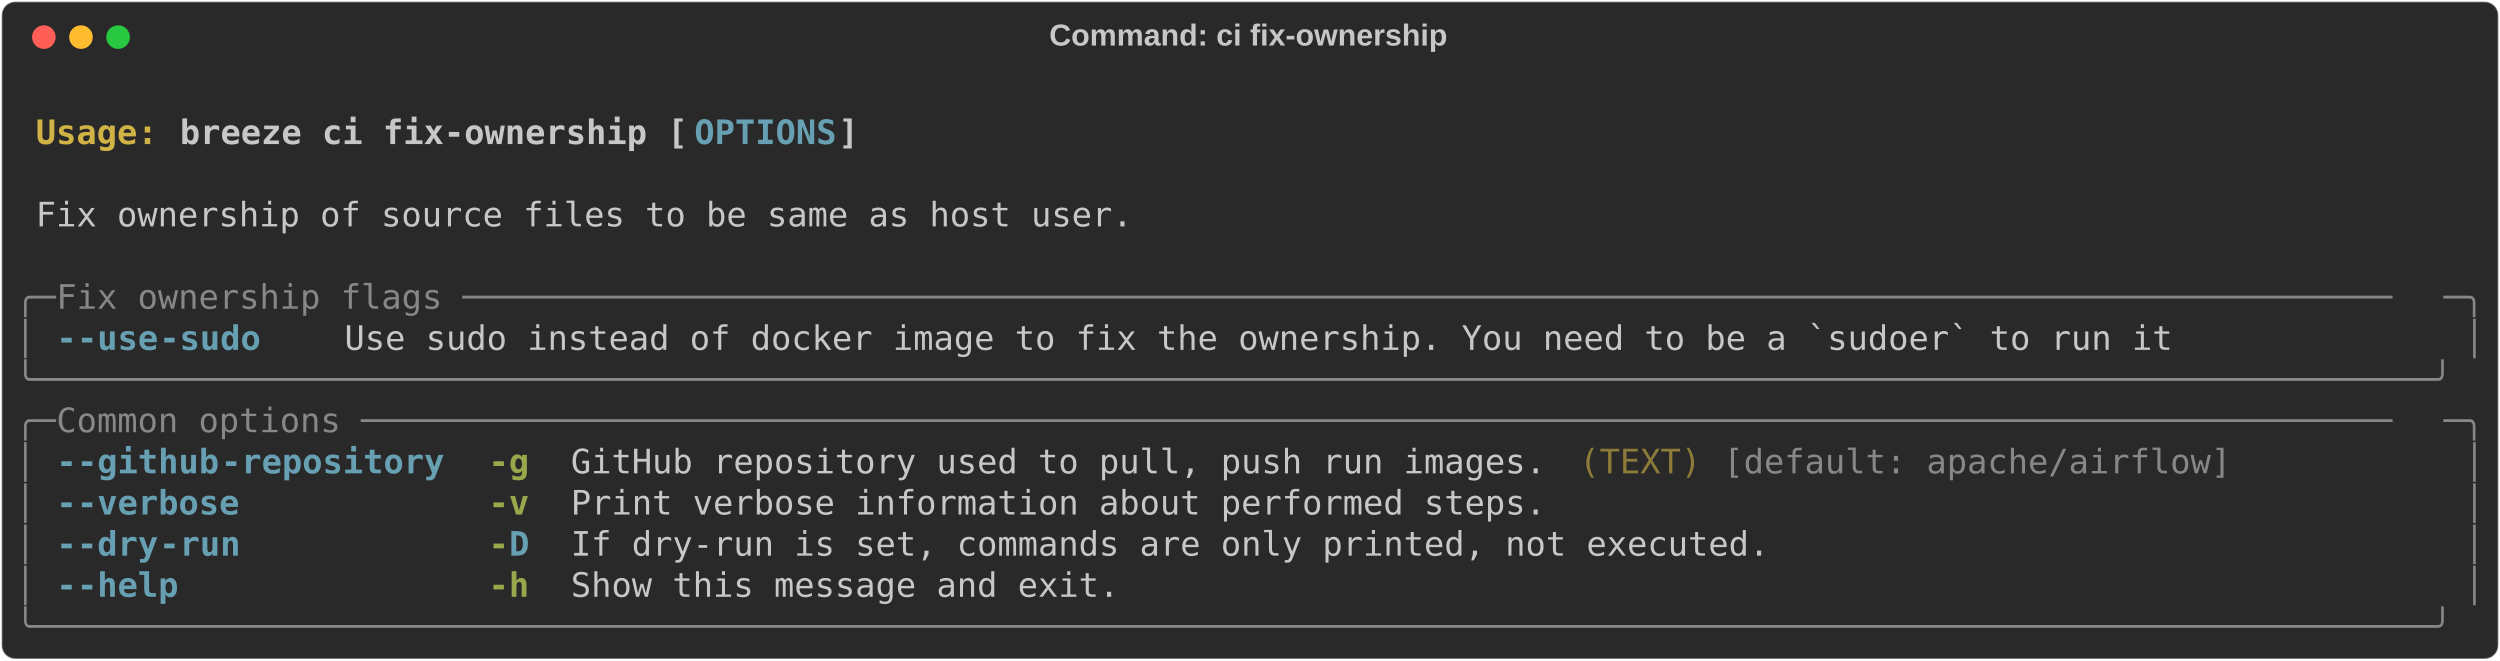
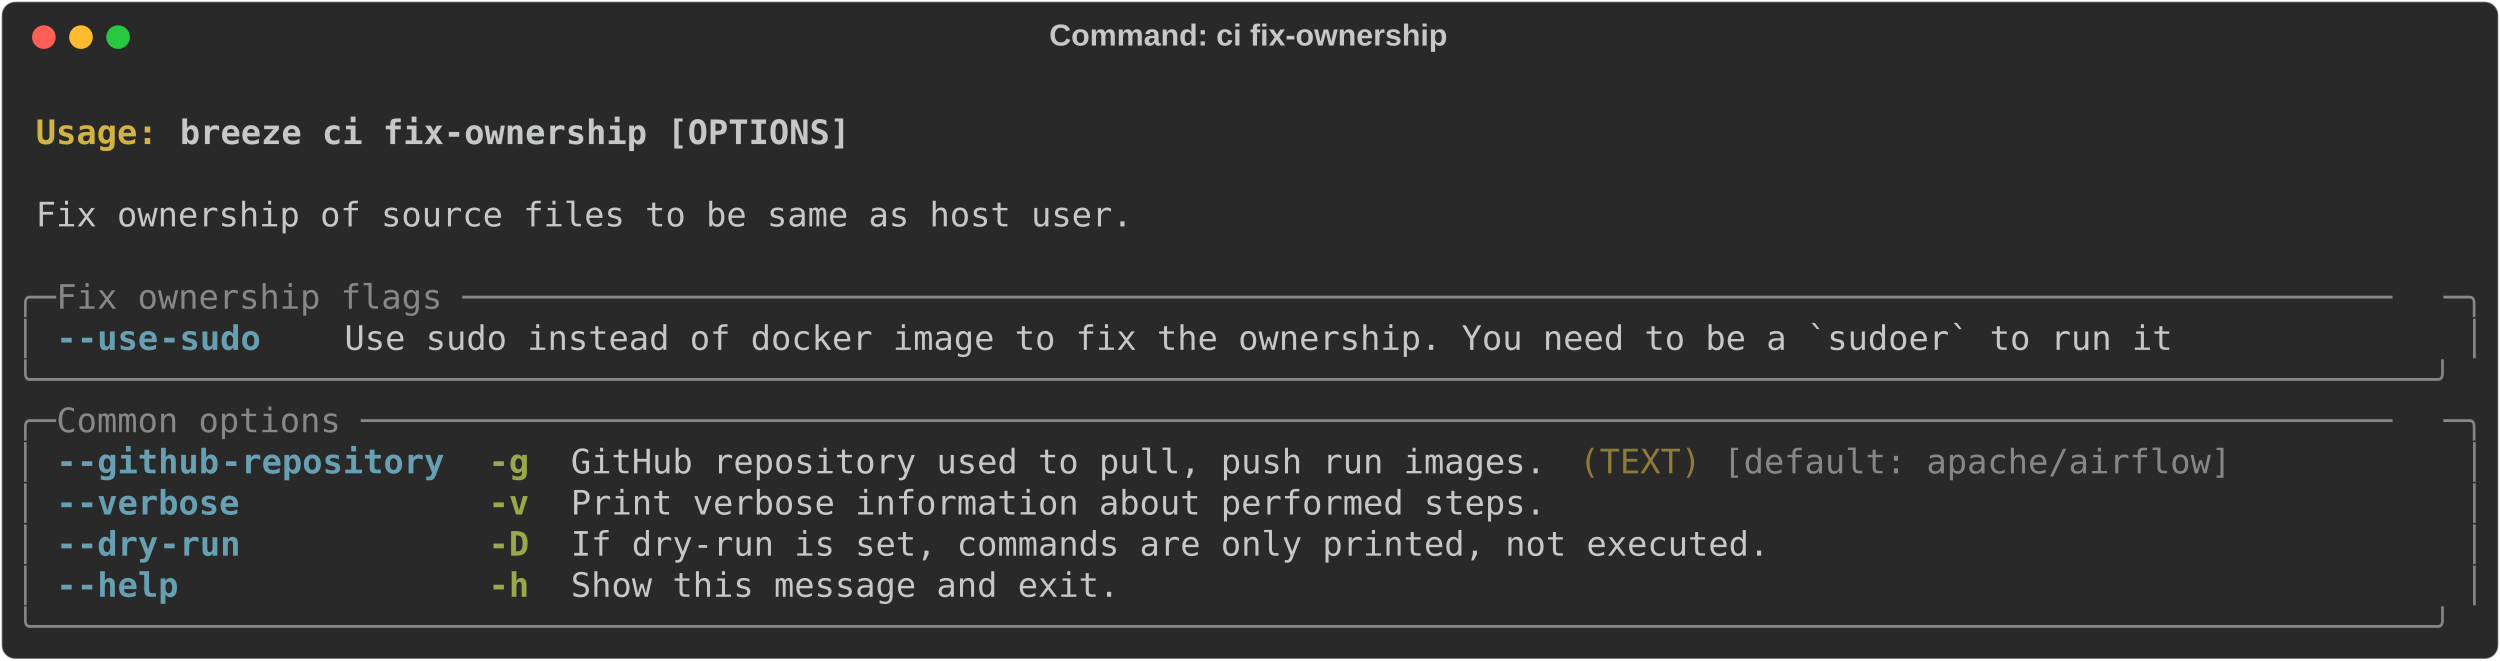
<svg xmlns="http://www.w3.org/2000/svg" class="rich-terminal" viewBox="0 0 1482 391.6">
  <style>

    @font-face {
        font-family: "Fira Code";
        src: local("FiraCode-Regular"),
                url("https://cdnjs.cloudflare.com/ajax/libs/firacode/6.2.0/woff2/FiraCode-Regular.woff2") format("woff2"),
                url("https://cdnjs.cloudflare.com/ajax/libs/firacode/6.2.0/woff/FiraCode-Regular.woff") format("woff");
        font-style: normal;
        font-weight: 400;
    }
    @font-face {
        font-family: "Fira Code";
        src: local("FiraCode-Bold"),
                url("https://cdnjs.cloudflare.com/ajax/libs/firacode/6.2.0/woff2/FiraCode-Bold.woff2") format("woff2"),
                url("https://cdnjs.cloudflare.com/ajax/libs/firacode/6.2.0/woff/FiraCode-Bold.woff") format("woff");
        font-style: bold;
        font-weight: 700;
    }

    .terminal-1064604380-matrix {
        font-family: Fira Code, monospace;
        font-size: 20px;
        line-height: 24.4px;
        font-variant-east-asian: full-width;
    }

    .terminal-1064604380-title {
        font-size: 18px;
        font-weight: bold;
        font-family: arial;
    }

    .terminal-1064604380-r1 { fill: #c5c8c6;font-weight: bold }
.terminal-1064604380-r2 { fill: #c5c8c6 }
.terminal-1064604380-r3 { fill: #d0b344;font-weight: bold }
- .terminal-1064604380-r4 { fill: #68a0b3;font-weight: bold }
- .terminal-1064604380-r5 { fill: #868887 }
+ .terminal-1064604380-r4 { fill: #868887 }
+ .terminal-1064604380-r5 { fill: #68a0b3;font-weight: bold }
.terminal-1064604380-r6 { fill: #98a84b;font-weight: bold }
.terminal-1064604380-r7 { fill: #8d7b39 }
    </style>
  <defs>
    <clipPath id="terminal-1064604380-clip-terminal">
      <rect x="0" y="0" width="1463.0" height="340.6" />
    </clipPath>
    <clipPath id="terminal-1064604380-line-0">
      <rect x="0" y="1.5" width="1464" height="24.65" />
    </clipPath>
    <clipPath id="terminal-1064604380-line-1">
      <rect x="0" y="25.9" width="1464" height="24.65" />
    </clipPath>
    <clipPath id="terminal-1064604380-line-2">
      <rect x="0" y="50.3" width="1464" height="24.65" />
    </clipPath>
    <clipPath id="terminal-1064604380-line-3">
      <rect x="0" y="74.7" width="1464" height="24.65" />
    </clipPath>
    <clipPath id="terminal-1064604380-line-4">
      <rect x="0" y="99.1" width="1464" height="24.65" />
    </clipPath>
    <clipPath id="terminal-1064604380-line-5">
      <rect x="0" y="123.5" width="1464" height="24.65" />
    </clipPath>
    <clipPath id="terminal-1064604380-line-6">
      <rect x="0" y="147.9" width="1464" height="24.65" />
    </clipPath>
    <clipPath id="terminal-1064604380-line-7">
      <rect x="0" y="172.3" width="1464" height="24.65" />
    </clipPath>
    <clipPath id="terminal-1064604380-line-8">
      <rect x="0" y="196.7" width="1464" height="24.65" />
    </clipPath>
    <clipPath id="terminal-1064604380-line-9">
      <rect x="0" y="221.1" width="1464" height="24.65" />
    </clipPath>
    <clipPath id="terminal-1064604380-line-10">
      <rect x="0" y="245.5" width="1464" height="24.65" />
    </clipPath>
    <clipPath id="terminal-1064604380-line-11">
      <rect x="0" y="269.9" width="1464" height="24.65" />
    </clipPath>
    <clipPath id="terminal-1064604380-line-12">
      <rect x="0" y="294.3" width="1464" height="24.65" />
    </clipPath>
  </defs>
  <rect fill="#292929" stroke="rgba(255,255,255,0.35)" stroke-width="1" x="1" y="1" width="1480" height="389.6" rx="8" />
  <text class="terminal-1064604380-title" fill="#c5c8c6" text-anchor="middle" x="740" y="27">Command: ci fix-ownership</text>
  <g transform="translate(26,22)">
    <circle cx="0" cy="0" r="7" fill="#ff5f57" />
    <circle cx="22" cy="0" r="7" fill="#febc2e" />
    <circle cx="44" cy="0" r="7" fill="#28c840" />
  </g>
  <g transform="translate(9, 41)" clip-path="url(#terminal-1064604380-clip-terminal)">
    <g class="terminal-1064604380-matrix">
      <text class="terminal-1064604380-r2" x="1464" y="20" textLength="12.2" clip-path="url(#terminal-1064604380-line-0)">
</text>
      <text class="terminal-1064604380-r3" x="12.2" y="44.4" textLength="85.4" clip-path="url(#terminal-1064604380-line-1)">Usage: </text>
-       <text class="terminal-1064604380-r1" x="97.6" y="44.4" textLength="305" clip-path="url(#terminal-1064604380-line-1)">breeze ci fix-ownership [</text>
-       <text class="terminal-1064604380-r4" x="402.6" y="44.4" textLength="85.4" clip-path="url(#terminal-1064604380-line-1)">OPTIONS</text>
-       <text class="terminal-1064604380-r1" x="488" y="44.4" textLength="12.2" clip-path="url(#terminal-1064604380-line-1)">]</text>
+       <text class="terminal-1064604380-r1" x="97.6" y="44.4" textLength="402.6" clip-path="url(#terminal-1064604380-line-1)">breeze ci fix-ownership [OPTIONS]</text>
      <text class="terminal-1064604380-r2" x="1464" y="44.4" textLength="12.2" clip-path="url(#terminal-1064604380-line-1)">
</text>
      <text class="terminal-1064604380-r2" x="1464" y="68.8" textLength="12.2" clip-path="url(#terminal-1064604380-line-2)">
</text>
      <text class="terminal-1064604380-r2" x="12.2" y="93.2" textLength="658.8" clip-path="url(#terminal-1064604380-line-3)">Fix ownership of source files to be same as host user.</text>
      <text class="terminal-1064604380-r2" x="1464" y="93.2" textLength="12.2" clip-path="url(#terminal-1064604380-line-3)">
</text>
      <text class="terminal-1064604380-r2" x="1464" y="117.6" textLength="12.2" clip-path="url(#terminal-1064604380-line-4)">
</text>
-       <text class="terminal-1064604380-r5" x="0" y="142" textLength="24.4" clip-path="url(#terminal-1064604380-line-5)">╭─</text>
-       <text class="terminal-1064604380-r5" x="24.4" y="142" textLength="1415.2" clip-path="url(#terminal-1064604380-line-5)"> Fix ownership flags ───────────────────────────────────────────────────────────────────────────────────────────────</text>
-       <text class="terminal-1064604380-r5" x="1439.6" y="142" textLength="24.4" clip-path="url(#terminal-1064604380-line-5)">─╮</text>
+       <text class="terminal-1064604380-r4" x="0" y="142" textLength="24.4" clip-path="url(#terminal-1064604380-line-5)">╭─</text>
+       <text class="terminal-1064604380-r4" x="24.4" y="142" textLength="1415.2" clip-path="url(#terminal-1064604380-line-5)"> Fix ownership flags ───────────────────────────────────────────────────────────────────────────────────────────────</text>
+       <text class="terminal-1064604380-r4" x="1439.6" y="142" textLength="24.4" clip-path="url(#terminal-1064604380-line-5)">─╮</text>
      <text class="terminal-1064604380-r2" x="1464" y="142" textLength="12.2" clip-path="url(#terminal-1064604380-line-5)">
</text>
-       <text class="terminal-1064604380-r5" x="0" y="166.4" textLength="12.2" clip-path="url(#terminal-1064604380-line-6)">│</text>
-       <text class="terminal-1064604380-r4" x="24.4" y="166.4" textLength="12.2" clip-path="url(#terminal-1064604380-line-6)">-</text>
-       <text class="terminal-1064604380-r4" x="36.6" y="166.4" textLength="48.8" clip-path="url(#terminal-1064604380-line-6)">-use</text>
-       <text class="terminal-1064604380-r4" x="85.4" y="166.4" textLength="61" clip-path="url(#terminal-1064604380-line-6)">-sudo</text>
+       <text class="terminal-1064604380-r4" x="0" y="166.4" textLength="12.2" clip-path="url(#terminal-1064604380-line-6)">│</text>
+       <text class="terminal-1064604380-r5" x="24.4" y="166.4" textLength="12.2" clip-path="url(#terminal-1064604380-line-6)">-</text>
+       <text class="terminal-1064604380-r5" x="36.6" y="166.4" textLength="48.8" clip-path="url(#terminal-1064604380-line-6)">-use</text>
+       <text class="terminal-1064604380-r5" x="85.4" y="166.4" textLength="61" clip-path="url(#terminal-1064604380-line-6)">-sudo</text>
      <text class="terminal-1064604380-r2" x="195.2" y="166.4" textLength="1098" clip-path="url(#terminal-1064604380-line-6)">Use sudo instead of docker image to fix the ownership. You need to be a `sudoer` to run it</text>
-       <text class="terminal-1064604380-r5" x="1451.8" y="166.4" textLength="12.2" clip-path="url(#terminal-1064604380-line-6)">│</text>
+       <text class="terminal-1064604380-r4" x="1451.8" y="166.4" textLength="12.2" clip-path="url(#terminal-1064604380-line-6)">│</text>
      <text class="terminal-1064604380-r2" x="1464" y="166.4" textLength="12.2" clip-path="url(#terminal-1064604380-line-6)">
</text>
-       <text class="terminal-1064604380-r5" x="0" y="190.8" textLength="1464" clip-path="url(#terminal-1064604380-line-7)">╰──────────────────────────────────────────────────────────────────────────────────────────────────────────────────────╯</text>
+       <text class="terminal-1064604380-r4" x="0" y="190.8" textLength="1464" clip-path="url(#terminal-1064604380-line-7)">╰──────────────────────────────────────────────────────────────────────────────────────────────────────────────────────╯</text>
      <text class="terminal-1064604380-r2" x="1464" y="190.8" textLength="12.2" clip-path="url(#terminal-1064604380-line-7)">
</text>
-       <text class="terminal-1064604380-r5" x="0" y="215.2" textLength="24.4" clip-path="url(#terminal-1064604380-line-8)">╭─</text>
-       <text class="terminal-1064604380-r5" x="24.4" y="215.2" textLength="1415.2" clip-path="url(#terminal-1064604380-line-8)"> Common options ────────────────────────────────────────────────────────────────────────────────────────────────────</text>
-       <text class="terminal-1064604380-r5" x="1439.6" y="215.2" textLength="24.4" clip-path="url(#terminal-1064604380-line-8)">─╮</text>
+       <text class="terminal-1064604380-r4" x="0" y="215.2" textLength="24.4" clip-path="url(#terminal-1064604380-line-8)">╭─</text>
+       <text class="terminal-1064604380-r4" x="24.4" y="215.2" textLength="1415.2" clip-path="url(#terminal-1064604380-line-8)"> Common options ────────────────────────────────────────────────────────────────────────────────────────────────────</text>
+       <text class="terminal-1064604380-r4" x="1439.6" y="215.2" textLength="24.4" clip-path="url(#terminal-1064604380-line-8)">─╮</text>
      <text class="terminal-1064604380-r2" x="1464" y="215.2" textLength="12.2" clip-path="url(#terminal-1064604380-line-8)">
</text>
-       <text class="terminal-1064604380-r5" x="0" y="239.6" textLength="12.2" clip-path="url(#terminal-1064604380-line-9)">│</text>
-       <text class="terminal-1064604380-r4" x="24.4" y="239.6" textLength="12.2" clip-path="url(#terminal-1064604380-line-9)">-</text>
-       <text class="terminal-1064604380-r4" x="36.6" y="239.6" textLength="85.4" clip-path="url(#terminal-1064604380-line-9)">-github</text>
-       <text class="terminal-1064604380-r4" x="122" y="239.6" textLength="134.2" clip-path="url(#terminal-1064604380-line-9)">-repository</text>
+       <text class="terminal-1064604380-r4" x="0" y="239.6" textLength="12.2" clip-path="url(#terminal-1064604380-line-9)">│</text>
+       <text class="terminal-1064604380-r5" x="24.4" y="239.6" textLength="12.2" clip-path="url(#terminal-1064604380-line-9)">-</text>
+       <text class="terminal-1064604380-r5" x="36.6" y="239.6" textLength="85.4" clip-path="url(#terminal-1064604380-line-9)">-github</text>
+       <text class="terminal-1064604380-r5" x="122" y="239.6" textLength="134.2" clip-path="url(#terminal-1064604380-line-9)">-repository</text>
      <text class="terminal-1064604380-r6" x="280.6" y="239.6" textLength="24.4" clip-path="url(#terminal-1064604380-line-9)">-g</text>
      <text class="terminal-1064604380-r2" x="329.4" y="239.6" textLength="585.6" clip-path="url(#terminal-1064604380-line-9)">GitHub repository used to pull, push run images.</text>
      <text class="terminal-1064604380-r7" x="927.2" y="239.6" textLength="73.2" clip-path="url(#terminal-1064604380-line-9)">(TEXT)</text>
-       <text class="terminal-1064604380-r5" x="1012.6" y="239.6" textLength="305" clip-path="url(#terminal-1064604380-line-9)">[default: apache/airflow]</text>
-       <text class="terminal-1064604380-r5" x="1451.8" y="239.6" textLength="12.2" clip-path="url(#terminal-1064604380-line-9)">│</text>
+       <text class="terminal-1064604380-r4" x="1012.6" y="239.6" textLength="305" clip-path="url(#terminal-1064604380-line-9)">[default: apache/airflow]</text>
+       <text class="terminal-1064604380-r4" x="1451.8" y="239.6" textLength="12.2" clip-path="url(#terminal-1064604380-line-9)">│</text>
      <text class="terminal-1064604380-r2" x="1464" y="239.6" textLength="12.2" clip-path="url(#terminal-1064604380-line-9)">
</text>
-       <text class="terminal-1064604380-r5" x="0" y="264" textLength="12.2" clip-path="url(#terminal-1064604380-line-10)">│</text>
-       <text class="terminal-1064604380-r4" x="24.4" y="264" textLength="12.2" clip-path="url(#terminal-1064604380-line-10)">-</text>
-       <text class="terminal-1064604380-r4" x="36.6" y="264" textLength="97.6" clip-path="url(#terminal-1064604380-line-10)">-verbose</text>
+       <text class="terminal-1064604380-r4" x="0" y="264" textLength="12.2" clip-path="url(#terminal-1064604380-line-10)">│</text>
+       <text class="terminal-1064604380-r5" x="24.4" y="264" textLength="12.2" clip-path="url(#terminal-1064604380-line-10)">-</text>
+       <text class="terminal-1064604380-r5" x="36.6" y="264" textLength="97.6" clip-path="url(#terminal-1064604380-line-10)">-verbose</text>
      <text class="terminal-1064604380-r6" x="280.6" y="264" textLength="24.4" clip-path="url(#terminal-1064604380-line-10)">-v</text>
      <text class="terminal-1064604380-r2" x="329.4" y="264" textLength="585.6" clip-path="url(#terminal-1064604380-line-10)">Print verbose information about performed steps.</text>
-       <text class="terminal-1064604380-r5" x="1451.8" y="264" textLength="12.2" clip-path="url(#terminal-1064604380-line-10)">│</text>
+       <text class="terminal-1064604380-r4" x="1451.8" y="264" textLength="12.2" clip-path="url(#terminal-1064604380-line-10)">│</text>
      <text class="terminal-1064604380-r2" x="1464" y="264" textLength="12.2" clip-path="url(#terminal-1064604380-line-10)">
</text>
-       <text class="terminal-1064604380-r5" x="0" y="288.4" textLength="12.2" clip-path="url(#terminal-1064604380-line-11)">│</text>
-       <text class="terminal-1064604380-r4" x="24.4" y="288.4" textLength="12.2" clip-path="url(#terminal-1064604380-line-11)">-</text>
-       <text class="terminal-1064604380-r4" x="36.6" y="288.4" textLength="48.8" clip-path="url(#terminal-1064604380-line-11)">-dry</text>
-       <text class="terminal-1064604380-r4" x="85.4" y="288.4" textLength="48.8" clip-path="url(#terminal-1064604380-line-11)">-run</text>
-       <text class="terminal-1064604380-r6" x="280.6" y="288.4" textLength="12.2" clip-path="url(#terminal-1064604380-line-11)">-</text>
-       <text class="terminal-1064604380-r4" x="292.8" y="288.4" textLength="12.2" clip-path="url(#terminal-1064604380-line-11)">D</text>
+       <text class="terminal-1064604380-r4" x="0" y="288.4" textLength="12.2" clip-path="url(#terminal-1064604380-line-11)">│</text>
+       <text class="terminal-1064604380-r5" x="24.4" y="288.4" textLength="12.2" clip-path="url(#terminal-1064604380-line-11)">-</text>
+       <text class="terminal-1064604380-r5" x="36.6" y="288.4" textLength="48.8" clip-path="url(#terminal-1064604380-line-11)">-dry</text>
+       <text class="terminal-1064604380-r5" x="85.4" y="288.4" textLength="48.8" clip-path="url(#terminal-1064604380-line-11)">-run</text>
+       <text class="terminal-1064604380-r6" x="280.6" y="288.4" textLength="24.4" clip-path="url(#terminal-1064604380-line-11)">-D</text>
      <text class="terminal-1064604380-r2" x="329.4" y="288.4" textLength="719.8" clip-path="url(#terminal-1064604380-line-11)">If dry-run is set, commands are only printed, not executed.</text>
-       <text class="terminal-1064604380-r5" x="1451.8" y="288.4" textLength="12.2" clip-path="url(#terminal-1064604380-line-11)">│</text>
+       <text class="terminal-1064604380-r4" x="1451.8" y="288.4" textLength="12.2" clip-path="url(#terminal-1064604380-line-11)">│</text>
      <text class="terminal-1064604380-r2" x="1464" y="288.4" textLength="12.2" clip-path="url(#terminal-1064604380-line-11)">
</text>
-       <text class="terminal-1064604380-r5" x="0" y="312.8" textLength="12.2" clip-path="url(#terminal-1064604380-line-12)">│</text>
-       <text class="terminal-1064604380-r4" x="24.4" y="312.8" textLength="12.2" clip-path="url(#terminal-1064604380-line-12)">-</text>
-       <text class="terminal-1064604380-r4" x="36.6" y="312.8" textLength="61" clip-path="url(#terminal-1064604380-line-12)">-help</text>
+       <text class="terminal-1064604380-r4" x="0" y="312.8" textLength="12.2" clip-path="url(#terminal-1064604380-line-12)">│</text>
+       <text class="terminal-1064604380-r5" x="24.4" y="312.8" textLength="12.2" clip-path="url(#terminal-1064604380-line-12)">-</text>
+       <text class="terminal-1064604380-r5" x="36.6" y="312.8" textLength="61" clip-path="url(#terminal-1064604380-line-12)">-help</text>
      <text class="terminal-1064604380-r6" x="280.6" y="312.8" textLength="24.4" clip-path="url(#terminal-1064604380-line-12)">-h</text>
      <text class="terminal-1064604380-r2" x="329.4" y="312.8" textLength="329.4" clip-path="url(#terminal-1064604380-line-12)">Show this message and exit.</text>
-       <text class="terminal-1064604380-r5" x="1451.8" y="312.8" textLength="12.2" clip-path="url(#terminal-1064604380-line-12)">│</text>
+       <text class="terminal-1064604380-r4" x="1451.8" y="312.8" textLength="12.2" clip-path="url(#terminal-1064604380-line-12)">│</text>
      <text class="terminal-1064604380-r2" x="1464" y="312.8" textLength="12.2" clip-path="url(#terminal-1064604380-line-12)">
</text>
-       <text class="terminal-1064604380-r5" x="0" y="337.2" textLength="1464" clip-path="url(#terminal-1064604380-line-13)">╰──────────────────────────────────────────────────────────────────────────────────────────────────────────────────────╯</text>
+       <text class="terminal-1064604380-r4" x="0" y="337.2" textLength="1464" clip-path="url(#terminal-1064604380-line-13)">╰──────────────────────────────────────────────────────────────────────────────────────────────────────────────────────╯</text>
      <text class="terminal-1064604380-r2" x="1464" y="337.2" textLength="12.2" clip-path="url(#terminal-1064604380-line-13)">
</text>
    </g>
  </g>
</svg>
